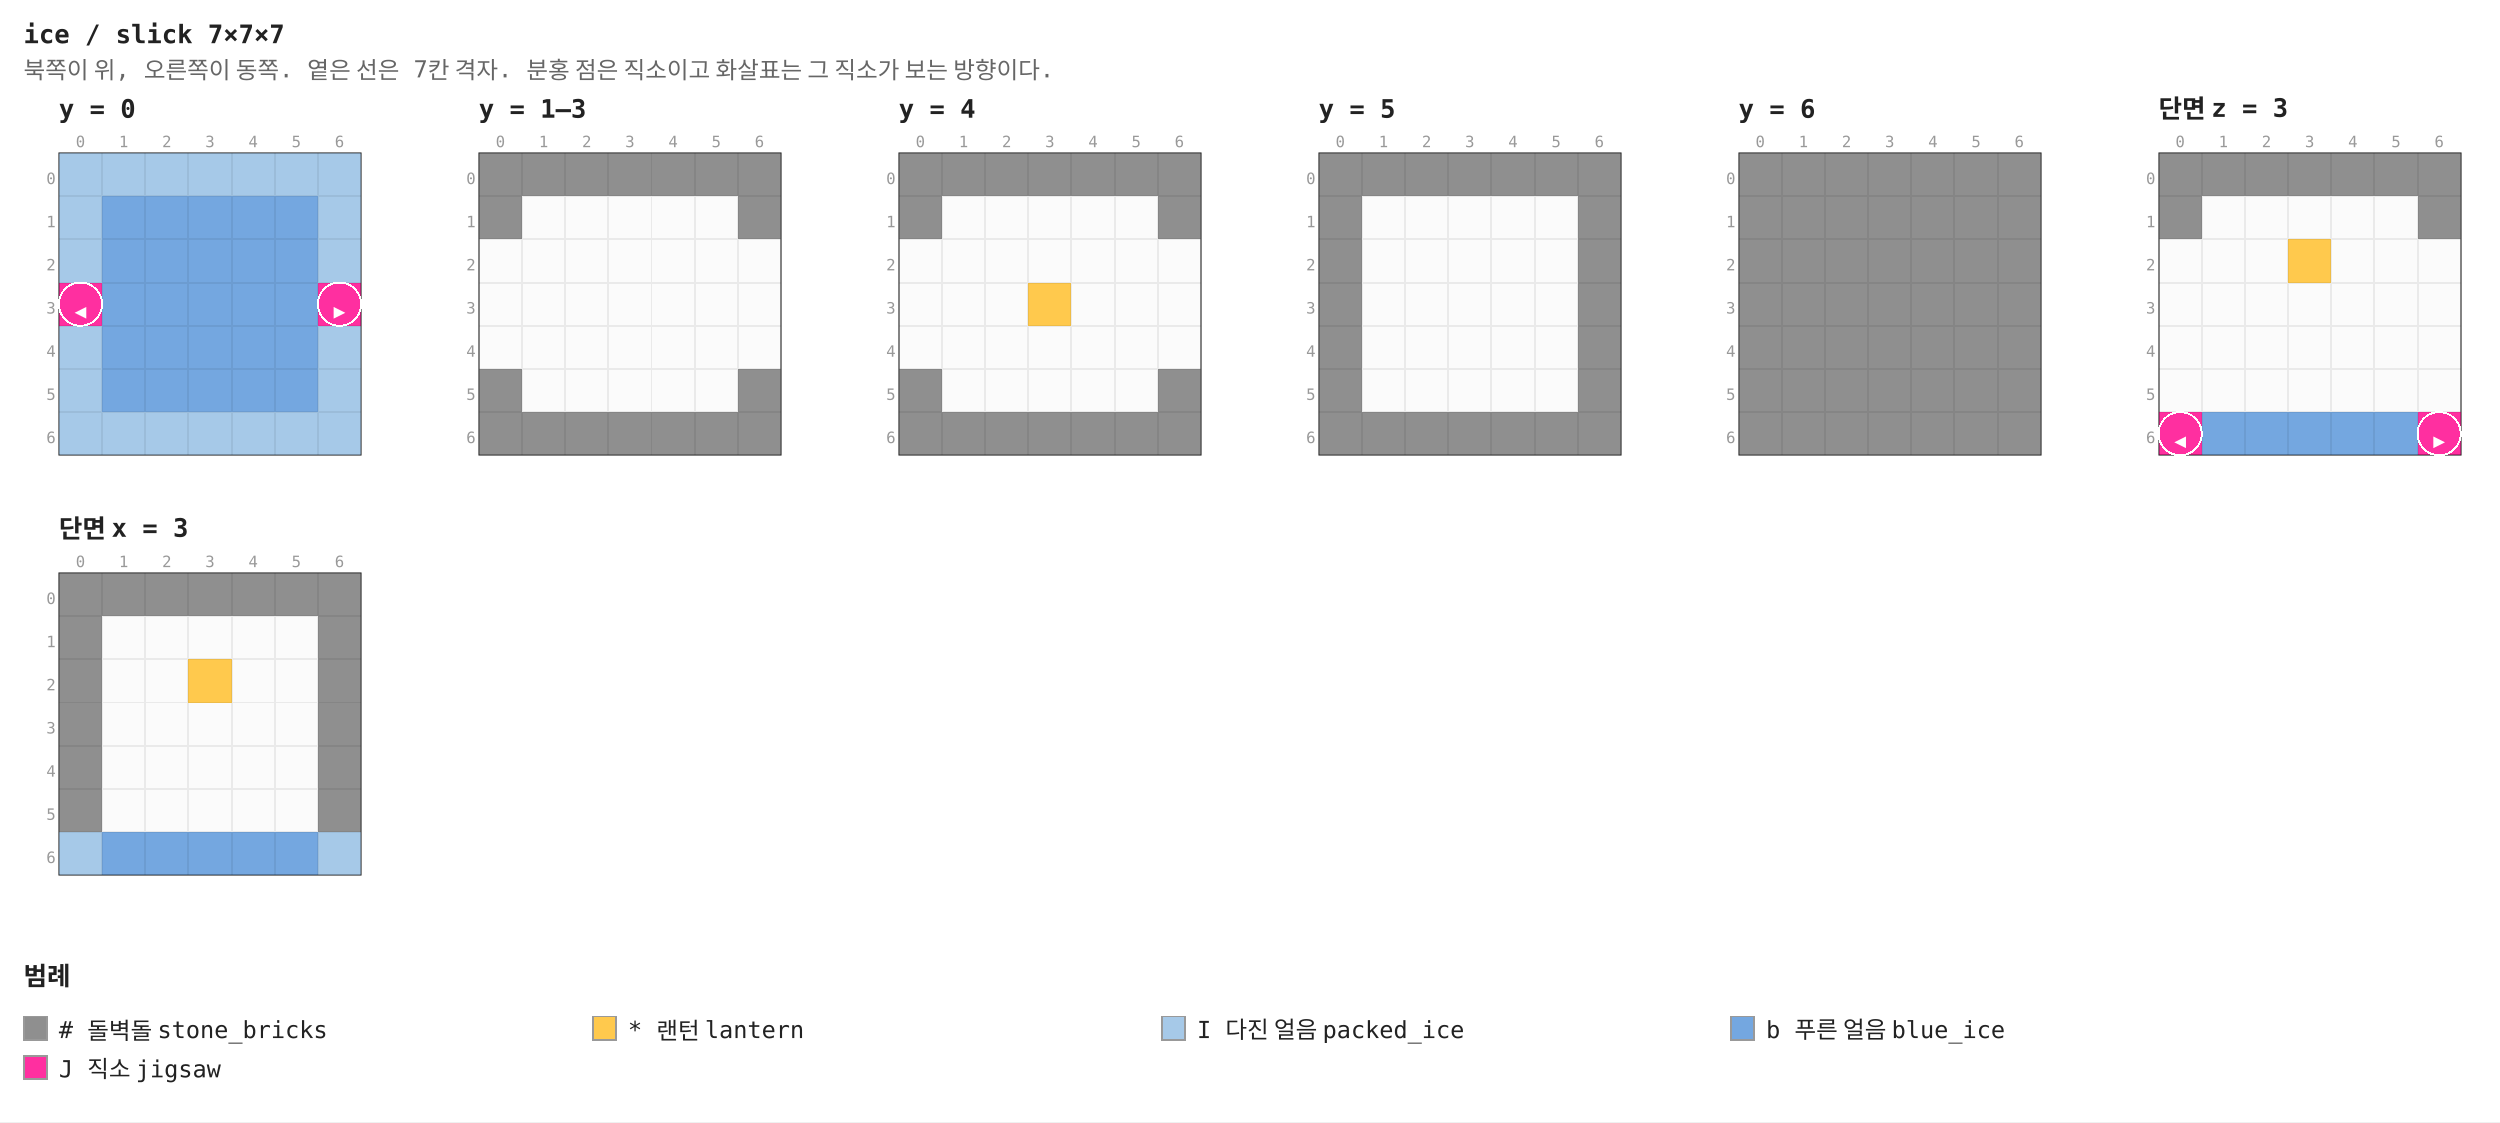
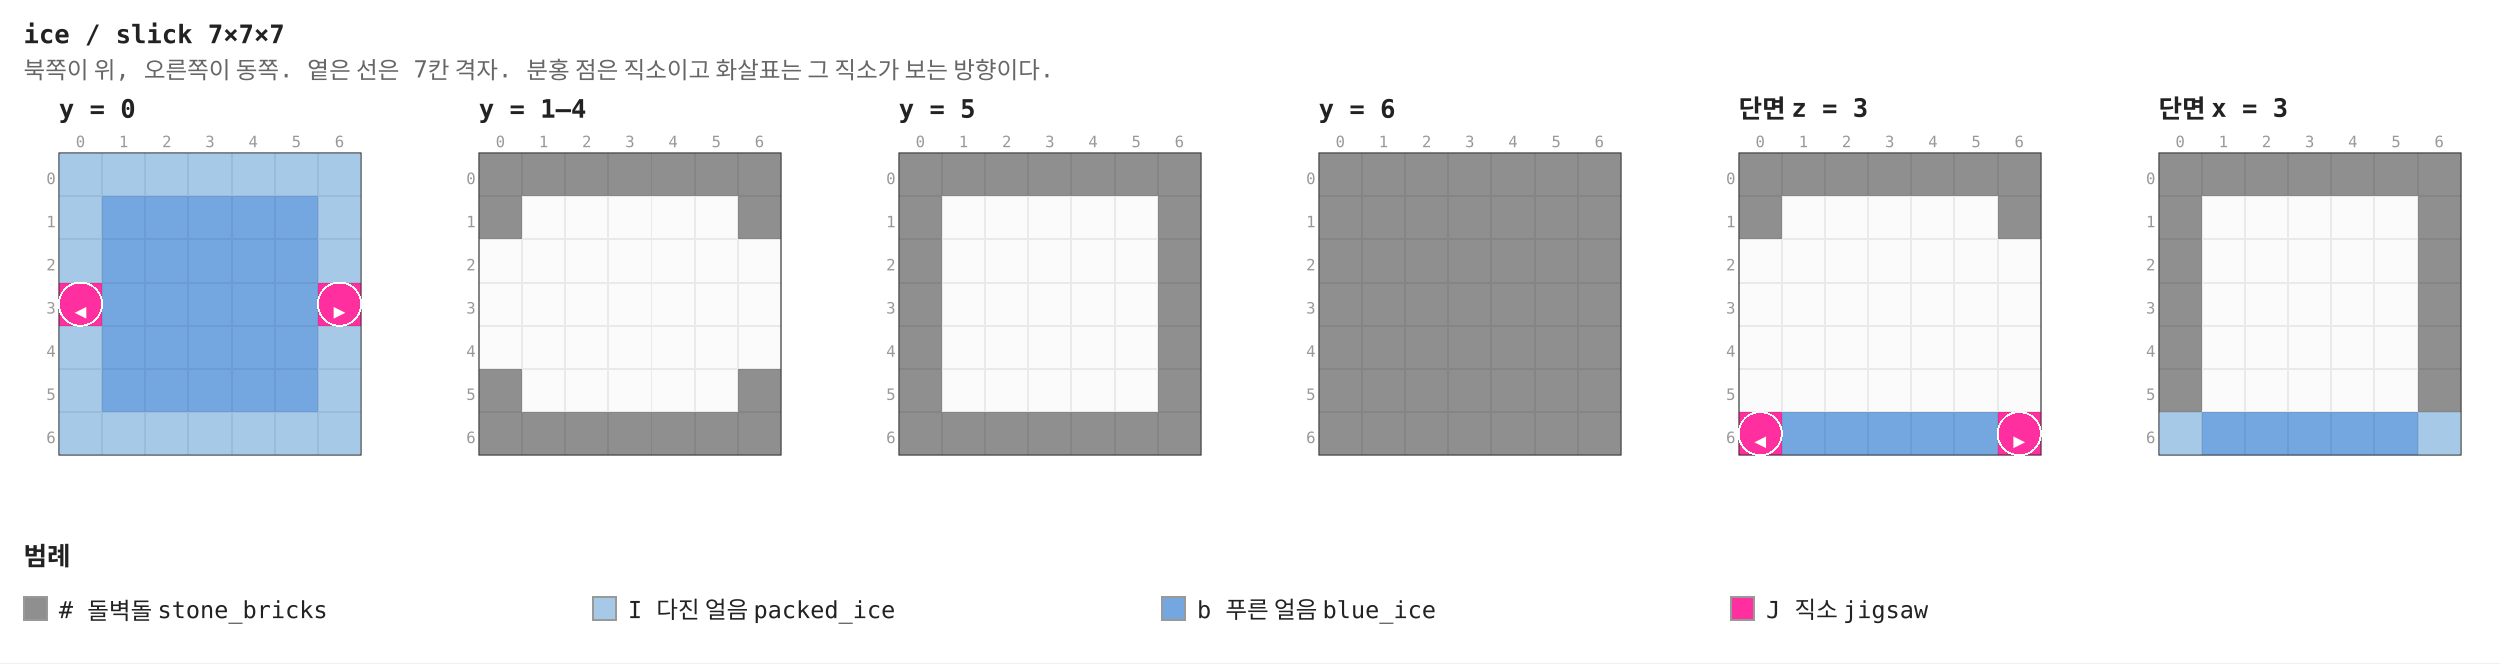
- <svg xmlns="http://www.w3.org/2000/svg" width="1274" height="572" viewBox="0 0 1274 572" shape-rendering="crispEdges" font-family="Consolas,'Malgun Gothic','Noto Sans KR',monospace">
+ <svg xmlns="http://www.w3.org/2000/svg" width="1274" height="338" viewBox="0 0 1274 338" shape-rendering="crispEdges" font-family="Consolas,'Malgun Gothic','Noto Sans KR',monospace">
  <style>text{fill:#222;shape-rendering:auto}.cap{font-size:13px;font-weight:bold}.leg{font-size:12px}.sub{font-size:12px;fill:#666}.tick{font-size:8px;fill:#999;text-anchor:middle}.arrow{font-size:10px;fill:#fff;text-anchor:middle}.fine{stroke:#000;stroke-opacity:.07;stroke-width:1;fill:none}.grid{stroke:#000;stroke-opacity:.30;stroke-width:1}</style>
  <rect width="100%" height="100%" fill="#fff" />
  <text x="12" y="22" class="cap" font-size="16">ice / slick   7×7×7</text>
  <text x="12" y="40" class="sub">북쪽이 위, 오른쪽이 동쪽. 옅은 선은 7칸 격자. 분홍 점은 직소이고 화살표는 그 직소가 보는 방향이다.</text>
  <text x="30" y="60" class="cap">y = 0</text>
  <rect x="30" y="78" width="154" height="154" fill="#fbfbfb" stroke="#bbb" />
  <path transform="translate(30,78) scale(22)" fill="#a6c9e8" d="M0 0h7v1h-7zM0 1h1v1h-1zM6 1h1v1h-1zM0 2h1v1h-1zM6 2h1v1h-1zM0 4h1v1h-1zM6 4h1v1h-1zM0 5h1v1h-1zM6 5h1v1h-1zM0 6h7v1h-7z" />
  <path transform="translate(30,78) scale(22)" fill="#74a7e0" d="M1 1h5v1h-5zM1 2h5v1h-5zM1 3h5v1h-5zM1 4h5v1h-5zM1 5h5v1h-5z" />
  <path transform="translate(30,78) scale(22)" fill="#ff2fa0" d="M0 3h1v1h-1zM6 3h1v1h-1z" />
  <path class="fine" d="M52 78v154M74 78v154M96 78v154M118 78v154M140 78v154M162 78v154M30 100h154M30 122h154M30 144h154M30 166h154M30 188h154M30 210h154" />
  <line x1="30" y1="78" x2="30" y2="232" class="grid" />
  <line x1="184" y1="78" x2="184" y2="232" class="grid" />
  <line x1="30" y1="78" x2="184" y2="78" class="grid" />
  <line x1="30" y1="232" x2="184" y2="232" class="grid" />
  <text x="41.0" y="75" class="tick">0</text>
  <text x="63.0" y="75" class="tick">1</text>
  <text x="85.0" y="75" class="tick">2</text>
  <text x="107.0" y="75" class="tick">3</text>
  <text x="129.0" y="75" class="tick">4</text>
  <text x="151.0" y="75" class="tick">5</text>
  <text x="173.0" y="75" class="tick">6</text>
  <text x="26" y="93.8" class="tick" text-anchor="end">0</text>
  <text x="26" y="115.8" class="tick" text-anchor="end">1</text>
  <text x="26" y="137.8" class="tick" text-anchor="end">2</text>
  <text x="26" y="159.8" class="tick" text-anchor="end">3</text>
  <text x="26" y="181.8" class="tick" text-anchor="end">4</text>
  <text x="26" y="203.8" class="tick" text-anchor="end">5</text>
  <text x="26" y="225.8" class="tick" text-anchor="end">6</text>
  <circle cx="41.0" cy="155.0" r="11.0" fill="#ff2fa0" stroke="#fff" />
  <text x="41.0" y="162.0" class="arrow" font-size="19.8">◀</text>
  <circle cx="173.0" cy="155.0" r="11.0" fill="#ff2fa0" stroke="#fff" />
  <text x="173.0" y="162.0" class="arrow" font-size="19.8">▶</text>
-   <text x="244" y="60" class="cap">y = 1–3</text>
+   <text x="244" y="60" class="cap">y = 1–4</text>
  <rect x="244" y="78" width="154" height="154" fill="#fbfbfb" stroke="#bbb" />
  <path transform="translate(244,78) scale(22)" fill="#8f8f8f" d="M0 0h7v1h-7zM0 1h1v1h-1zM6 1h1v1h-1zM0 5h1v1h-1zM6 5h1v1h-1zM0 6h7v1h-7z" />
  <path class="fine" d="M266 78v154M288 78v154M310 78v154M332 78v154M354 78v154M376 78v154M244 100h154M244 122h154M244 144h154M244 166h154M244 188h154M244 210h154" />
  <line x1="244" y1="78" x2="244" y2="232" class="grid" />
  <line x1="398" y1="78" x2="398" y2="232" class="grid" />
  <line x1="244" y1="78" x2="398" y2="78" class="grid" />
  <line x1="244" y1="232" x2="398" y2="232" class="grid" />
  <text x="255.0" y="75" class="tick">0</text>
  <text x="277.0" y="75" class="tick">1</text>
  <text x="299.0" y="75" class="tick">2</text>
  <text x="321.0" y="75" class="tick">3</text>
  <text x="343.0" y="75" class="tick">4</text>
  <text x="365.0" y="75" class="tick">5</text>
  <text x="387.0" y="75" class="tick">6</text>
  <text x="240" y="93.8" class="tick" text-anchor="end">0</text>
  <text x="240" y="115.8" class="tick" text-anchor="end">1</text>
  <text x="240" y="137.8" class="tick" text-anchor="end">2</text>
  <text x="240" y="159.8" class="tick" text-anchor="end">3</text>
  <text x="240" y="181.8" class="tick" text-anchor="end">4</text>
  <text x="240" y="203.8" class="tick" text-anchor="end">5</text>
  <text x="240" y="225.8" class="tick" text-anchor="end">6</text>
-   <text x="458" y="60" class="cap">y = 4</text>
+   <text x="458" y="60" class="cap">y = 5</text>
  <rect x="458" y="78" width="154" height="154" fill="#fbfbfb" stroke="#bbb" />
-   <path transform="translate(458,78) scale(22)" fill="#8f8f8f" d="M0 0h7v1h-7zM0 1h1v1h-1zM6 1h1v1h-1zM0 5h1v1h-1zM6 5h1v1h-1zM0 6h7v1h-7z" />
-   <path transform="translate(458,78) scale(22)" fill="#ffc94d" d="M3 3h1v1h-1z" />
+   <path transform="translate(458,78) scale(22)" fill="#8f8f8f" d="M0 0h7v1h-7zM0 1h1v1h-1zM6 1h1v1h-1zM0 2h1v1h-1zM6 2h1v1h-1zM0 3h1v1h-1zM6 3h1v1h-1zM0 4h1v1h-1zM6 4h1v1h-1zM0 5h1v1h-1zM6 5h1v1h-1zM0 6h7v1h-7z" />
  <path class="fine" d="M480 78v154M502 78v154M524 78v154M546 78v154M568 78v154M590 78v154M458 100h154M458 122h154M458 144h154M458 166h154M458 188h154M458 210h154" />
  <line x1="458" y1="78" x2="458" y2="232" class="grid" />
  <line x1="612" y1="78" x2="612" y2="232" class="grid" />
  <line x1="458" y1="78" x2="612" y2="78" class="grid" />
  <line x1="458" y1="232" x2="612" y2="232" class="grid" />
  <text x="469.0" y="75" class="tick">0</text>
  <text x="491.0" y="75" class="tick">1</text>
  <text x="513.0" y="75" class="tick">2</text>
  <text x="535.0" y="75" class="tick">3</text>
  <text x="557.0" y="75" class="tick">4</text>
  <text x="579.0" y="75" class="tick">5</text>
  <text x="601.0" y="75" class="tick">6</text>
  <text x="454" y="93.8" class="tick" text-anchor="end">0</text>
  <text x="454" y="115.8" class="tick" text-anchor="end">1</text>
  <text x="454" y="137.8" class="tick" text-anchor="end">2</text>
  <text x="454" y="159.8" class="tick" text-anchor="end">3</text>
  <text x="454" y="181.8" class="tick" text-anchor="end">4</text>
  <text x="454" y="203.8" class="tick" text-anchor="end">5</text>
  <text x="454" y="225.8" class="tick" text-anchor="end">6</text>
-   <text x="672" y="60" class="cap">y = 5</text>
+   <text x="672" y="60" class="cap">y = 6</text>
  <rect x="672" y="78" width="154" height="154" fill="#fbfbfb" stroke="#bbb" />
-   <path transform="translate(672,78) scale(22)" fill="#8f8f8f" d="M0 0h7v1h-7zM0 1h1v1h-1zM6 1h1v1h-1zM0 2h1v1h-1zM6 2h1v1h-1zM0 3h1v1h-1zM6 3h1v1h-1zM0 4h1v1h-1zM6 4h1v1h-1zM0 5h1v1h-1zM6 5h1v1h-1zM0 6h7v1h-7z" />
+   <path transform="translate(672,78) scale(22)" fill="#8f8f8f" d="M0 0h7v1h-7zM0 1h7v1h-7zM0 2h7v1h-7zM0 3h7v1h-7zM0 4h7v1h-7zM0 5h7v1h-7zM0 6h7v1h-7z" />
  <path class="fine" d="M694 78v154M716 78v154M738 78v154M760 78v154M782 78v154M804 78v154M672 100h154M672 122h154M672 144h154M672 166h154M672 188h154M672 210h154" />
  <line x1="672" y1="78" x2="672" y2="232" class="grid" />
  <line x1="826" y1="78" x2="826" y2="232" class="grid" />
  <line x1="672" y1="78" x2="826" y2="78" class="grid" />
  <line x1="672" y1="232" x2="826" y2="232" class="grid" />
  <text x="683.0" y="75" class="tick">0</text>
  <text x="705.0" y="75" class="tick">1</text>
  <text x="727.0" y="75" class="tick">2</text>
  <text x="749.0" y="75" class="tick">3</text>
  <text x="771.0" y="75" class="tick">4</text>
  <text x="793.0" y="75" class="tick">5</text>
  <text x="815.0" y="75" class="tick">6</text>
  <text x="668" y="93.8" class="tick" text-anchor="end">0</text>
  <text x="668" y="115.8" class="tick" text-anchor="end">1</text>
  <text x="668" y="137.8" class="tick" text-anchor="end">2</text>
  <text x="668" y="159.8" class="tick" text-anchor="end">3</text>
  <text x="668" y="181.8" class="tick" text-anchor="end">4</text>
  <text x="668" y="203.8" class="tick" text-anchor="end">5</text>
  <text x="668" y="225.8" class="tick" text-anchor="end">6</text>
-   <text x="886" y="60" class="cap">y = 6</text>
+   <text x="886" y="60" class="cap">단면 z = 3</text>
  <rect x="886" y="78" width="154" height="154" fill="#fbfbfb" stroke="#bbb" />
-   <path transform="translate(886,78) scale(22)" fill="#8f8f8f" d="M0 0h7v1h-7zM0 1h7v1h-7zM0 2h7v1h-7zM0 3h7v1h-7zM0 4h7v1h-7zM0 5h7v1h-7zM0 6h7v1h-7z" />
+   <path transform="translate(886,78) scale(22)" fill="#8f8f8f" d="M0 0h7v1h-7zM0 1h1v1h-1zM6 1h1v1h-1z" />
+   <path transform="translate(886,78) scale(22)" fill="#ff2fa0" d="M0 6h1v1h-1zM6 6h1v1h-1z" />
+   <path transform="translate(886,78) scale(22)" fill="#74a7e0" d="M1 6h5v1h-5z" />
  <path class="fine" d="M908 78v154M930 78v154M952 78v154M974 78v154M996 78v154M1018 78v154M886 100h154M886 122h154M886 144h154M886 166h154M886 188h154M886 210h154" />
  <line x1="886" y1="78" x2="886" y2="232" class="grid" />
  <line x1="1040" y1="78" x2="1040" y2="232" class="grid" />
  <line x1="886" y1="78" x2="1040" y2="78" class="grid" />
  <line x1="886" y1="232" x2="1040" y2="232" class="grid" />
  <text x="897.0" y="75" class="tick">0</text>
  <text x="919.0" y="75" class="tick">1</text>
  <text x="941.0" y="75" class="tick">2</text>
  <text x="963.0" y="75" class="tick">3</text>
  <text x="985.0" y="75" class="tick">4</text>
  <text x="1007.0" y="75" class="tick">5</text>
  <text x="1029.0" y="75" class="tick">6</text>
  <text x="882" y="93.8" class="tick" text-anchor="end">0</text>
  <text x="882" y="115.8" class="tick" text-anchor="end">1</text>
  <text x="882" y="137.8" class="tick" text-anchor="end">2</text>
  <text x="882" y="159.8" class="tick" text-anchor="end">3</text>
  <text x="882" y="181.8" class="tick" text-anchor="end">4</text>
  <text x="882" y="203.8" class="tick" text-anchor="end">5</text>
  <text x="882" y="225.8" class="tick" text-anchor="end">6</text>
-   <text x="1100" y="60" class="cap">단면 z = 3</text>
+   <circle cx="897.0" cy="221.0" r="11.0" fill="#ff2fa0" stroke="#fff" />
+   <text x="897.0" y="228.0" class="arrow" font-size="19.8">◀</text>
+   <circle cx="1029.0" cy="221.0" r="11.0" fill="#ff2fa0" stroke="#fff" />
+   <text x="1029.0" y="228.0" class="arrow" font-size="19.8">▶</text>
+   <text x="1100" y="60" class="cap">단면 x = 3</text>
  <rect x="1100" y="78" width="154" height="154" fill="#fbfbfb" stroke="#bbb" />
-   <path transform="translate(1100,78) scale(22)" fill="#8f8f8f" d="M0 0h7v1h-7zM0 1h1v1h-1zM6 1h1v1h-1z" />
-   <path transform="translate(1100,78) scale(22)" fill="#ffc94d" d="M3 2h1v1h-1z" />
-   <path transform="translate(1100,78) scale(22)" fill="#ff2fa0" d="M0 6h1v1h-1zM6 6h1v1h-1z" />
+   <path transform="translate(1100,78) scale(22)" fill="#8f8f8f" d="M0 0h7v1h-7zM0 1h1v1h-1zM6 1h1v1h-1zM0 2h1v1h-1zM6 2h1v1h-1zM0 3h1v1h-1zM6 3h1v1h-1zM0 4h1v1h-1zM6 4h1v1h-1zM0 5h1v1h-1zM6 5h1v1h-1z" />
+   <path transform="translate(1100,78) scale(22)" fill="#a6c9e8" d="M0 6h1v1h-1zM6 6h1v1h-1z" />
  <path transform="translate(1100,78) scale(22)" fill="#74a7e0" d="M1 6h5v1h-5z" />
  <path class="fine" d="M1122 78v154M1144 78v154M1166 78v154M1188 78v154M1210 78v154M1232 78v154M1100 100h154M1100 122h154M1100 144h154M1100 166h154M1100 188h154M1100 210h154" />
  <line x1="1100" y1="78" x2="1100" y2="232" class="grid" />
  <line x1="1254" y1="78" x2="1254" y2="232" class="grid" />
  <line x1="1100" y1="78" x2="1254" y2="78" class="grid" />
  <line x1="1100" y1="232" x2="1254" y2="232" class="grid" />
  <text x="1111.0" y="75" class="tick">0</text>
  <text x="1133.0" y="75" class="tick">1</text>
  <text x="1155.0" y="75" class="tick">2</text>
  <text x="1177.0" y="75" class="tick">3</text>
  <text x="1199.0" y="75" class="tick">4</text>
  <text x="1221.0" y="75" class="tick">5</text>
  <text x="1243.0" y="75" class="tick">6</text>
  <text x="1096" y="93.8" class="tick" text-anchor="end">0</text>
  <text x="1096" y="115.8" class="tick" text-anchor="end">1</text>
  <text x="1096" y="137.8" class="tick" text-anchor="end">2</text>
  <text x="1096" y="159.8" class="tick" text-anchor="end">3</text>
  <text x="1096" y="181.8" class="tick" text-anchor="end">4</text>
  <text x="1096" y="203.8" class="tick" text-anchor="end">5</text>
  <text x="1096" y="225.8" class="tick" text-anchor="end">6</text>
-   <circle cx="1111.0" cy="221.0" r="11.0" fill="#ff2fa0" stroke="#fff" />
-   <text x="1111.0" y="228.0" class="arrow" font-size="19.8">◀</text>
-   <circle cx="1243.0" cy="221.0" r="11.0" fill="#ff2fa0" stroke="#fff" />
-   <text x="1243.0" y="228.0" class="arrow" font-size="19.8">▶</text>
-   <text x="30" y="274" class="cap">단면 x = 3</text>
-   <rect x="30" y="292" width="154" height="154" fill="#fbfbfb" stroke="#bbb" />
-   <path transform="translate(30,292) scale(22)" fill="#8f8f8f" d="M0 0h7v1h-7zM0 1h1v1h-1zM6 1h1v1h-1zM0 2h1v1h-1zM6 2h1v1h-1zM0 3h1v1h-1zM6 3h1v1h-1zM0 4h1v1h-1zM6 4h1v1h-1zM0 5h1v1h-1zM6 5h1v1h-1z" />
-   <path transform="translate(30,292) scale(22)" fill="#ffc94d" d="M3 2h1v1h-1z" />
-   <path transform="translate(30,292) scale(22)" fill="#a6c9e8" d="M0 6h1v1h-1zM6 6h1v1h-1z" />
-   <path transform="translate(30,292) scale(22)" fill="#74a7e0" d="M1 6h5v1h-5z" />
-   <path class="fine" d="M52 292v154M74 292v154M96 292v154M118 292v154M140 292v154M162 292v154M30 314h154M30 336h154M30 358h154M30 380h154M30 402h154M30 424h154" />
-   <line x1="30" y1="292" x2="30" y2="446" class="grid" />
-   <line x1="184" y1="292" x2="184" y2="446" class="grid" />
-   <line x1="30" y1="292" x2="184" y2="292" class="grid" />
-   <line x1="30" y1="446" x2="184" y2="446" class="grid" />
-   <text x="41.0" y="289" class="tick">0</text>
-   <text x="63.0" y="289" class="tick">1</text>
-   <text x="85.0" y="289" class="tick">2</text>
-   <text x="107.0" y="289" class="tick">3</text>
-   <text x="129.0" y="289" class="tick">4</text>
-   <text x="151.0" y="289" class="tick">5</text>
-   <text x="173.0" y="289" class="tick">6</text>
-   <text x="26" y="307.8" class="tick" text-anchor="end">0</text>
-   <text x="26" y="329.8" class="tick" text-anchor="end">1</text>
-   <text x="26" y="351.8" class="tick" text-anchor="end">2</text>
-   <text x="26" y="373.8" class="tick" text-anchor="end">3</text>
-   <text x="26" y="395.8" class="tick" text-anchor="end">4</text>
-   <text x="26" y="417.8" class="tick" text-anchor="end">5</text>
-   <text x="26" y="439.8" class="tick" text-anchor="end">6</text>
-   <text x="12" y="502" class="cap">범례</text>
-   <rect x="12" y="518" width="12" height="12" fill="#8f8f8f" stroke="#999" />
-   <text x="30" y="529" class="leg">#  돌벽돌  stone_bricks</text>
-   <rect x="302" y="518" width="12" height="12" fill="#ffc94d" stroke="#999" />
-   <text x="320" y="529" class="leg">*  랜턴  lantern</text>
-   <rect x="592" y="518" width="12" height="12" fill="#a6c9e8" stroke="#999" />
-   <text x="610" y="529" class="leg">I  다진 얼음  packed_ice</text>
-   <rect x="882" y="518" width="12" height="12" fill="#74a7e0" stroke="#999" />
-   <text x="900" y="529" class="leg">b  푸른 얼음  blue_ice</text>
-   <rect x="12" y="538" width="12" height="12" fill="#ff2fa0" stroke="#999" />
-   <text x="30" y="549" class="leg">J  직소  jigsaw</text>
+   <text x="12" y="288" class="cap">범례</text>
+   <rect x="12" y="304" width="12" height="12" fill="#8f8f8f" stroke="#999" />
+   <text x="30" y="315" class="leg">#  돌벽돌  stone_bricks</text>
+   <rect x="302" y="304" width="12" height="12" fill="#a6c9e8" stroke="#999" />
+   <text x="320" y="315" class="leg">I  다진 얼음  packed_ice</text>
+   <rect x="592" y="304" width="12" height="12" fill="#74a7e0" stroke="#999" />
+   <text x="610" y="315" class="leg">b  푸른 얼음  blue_ice</text>
+   <rect x="882" y="304" width="12" height="12" fill="#ff2fa0" stroke="#999" />
+   <text x="900" y="315" class="leg">J  직소  jigsaw</text>
</svg>
